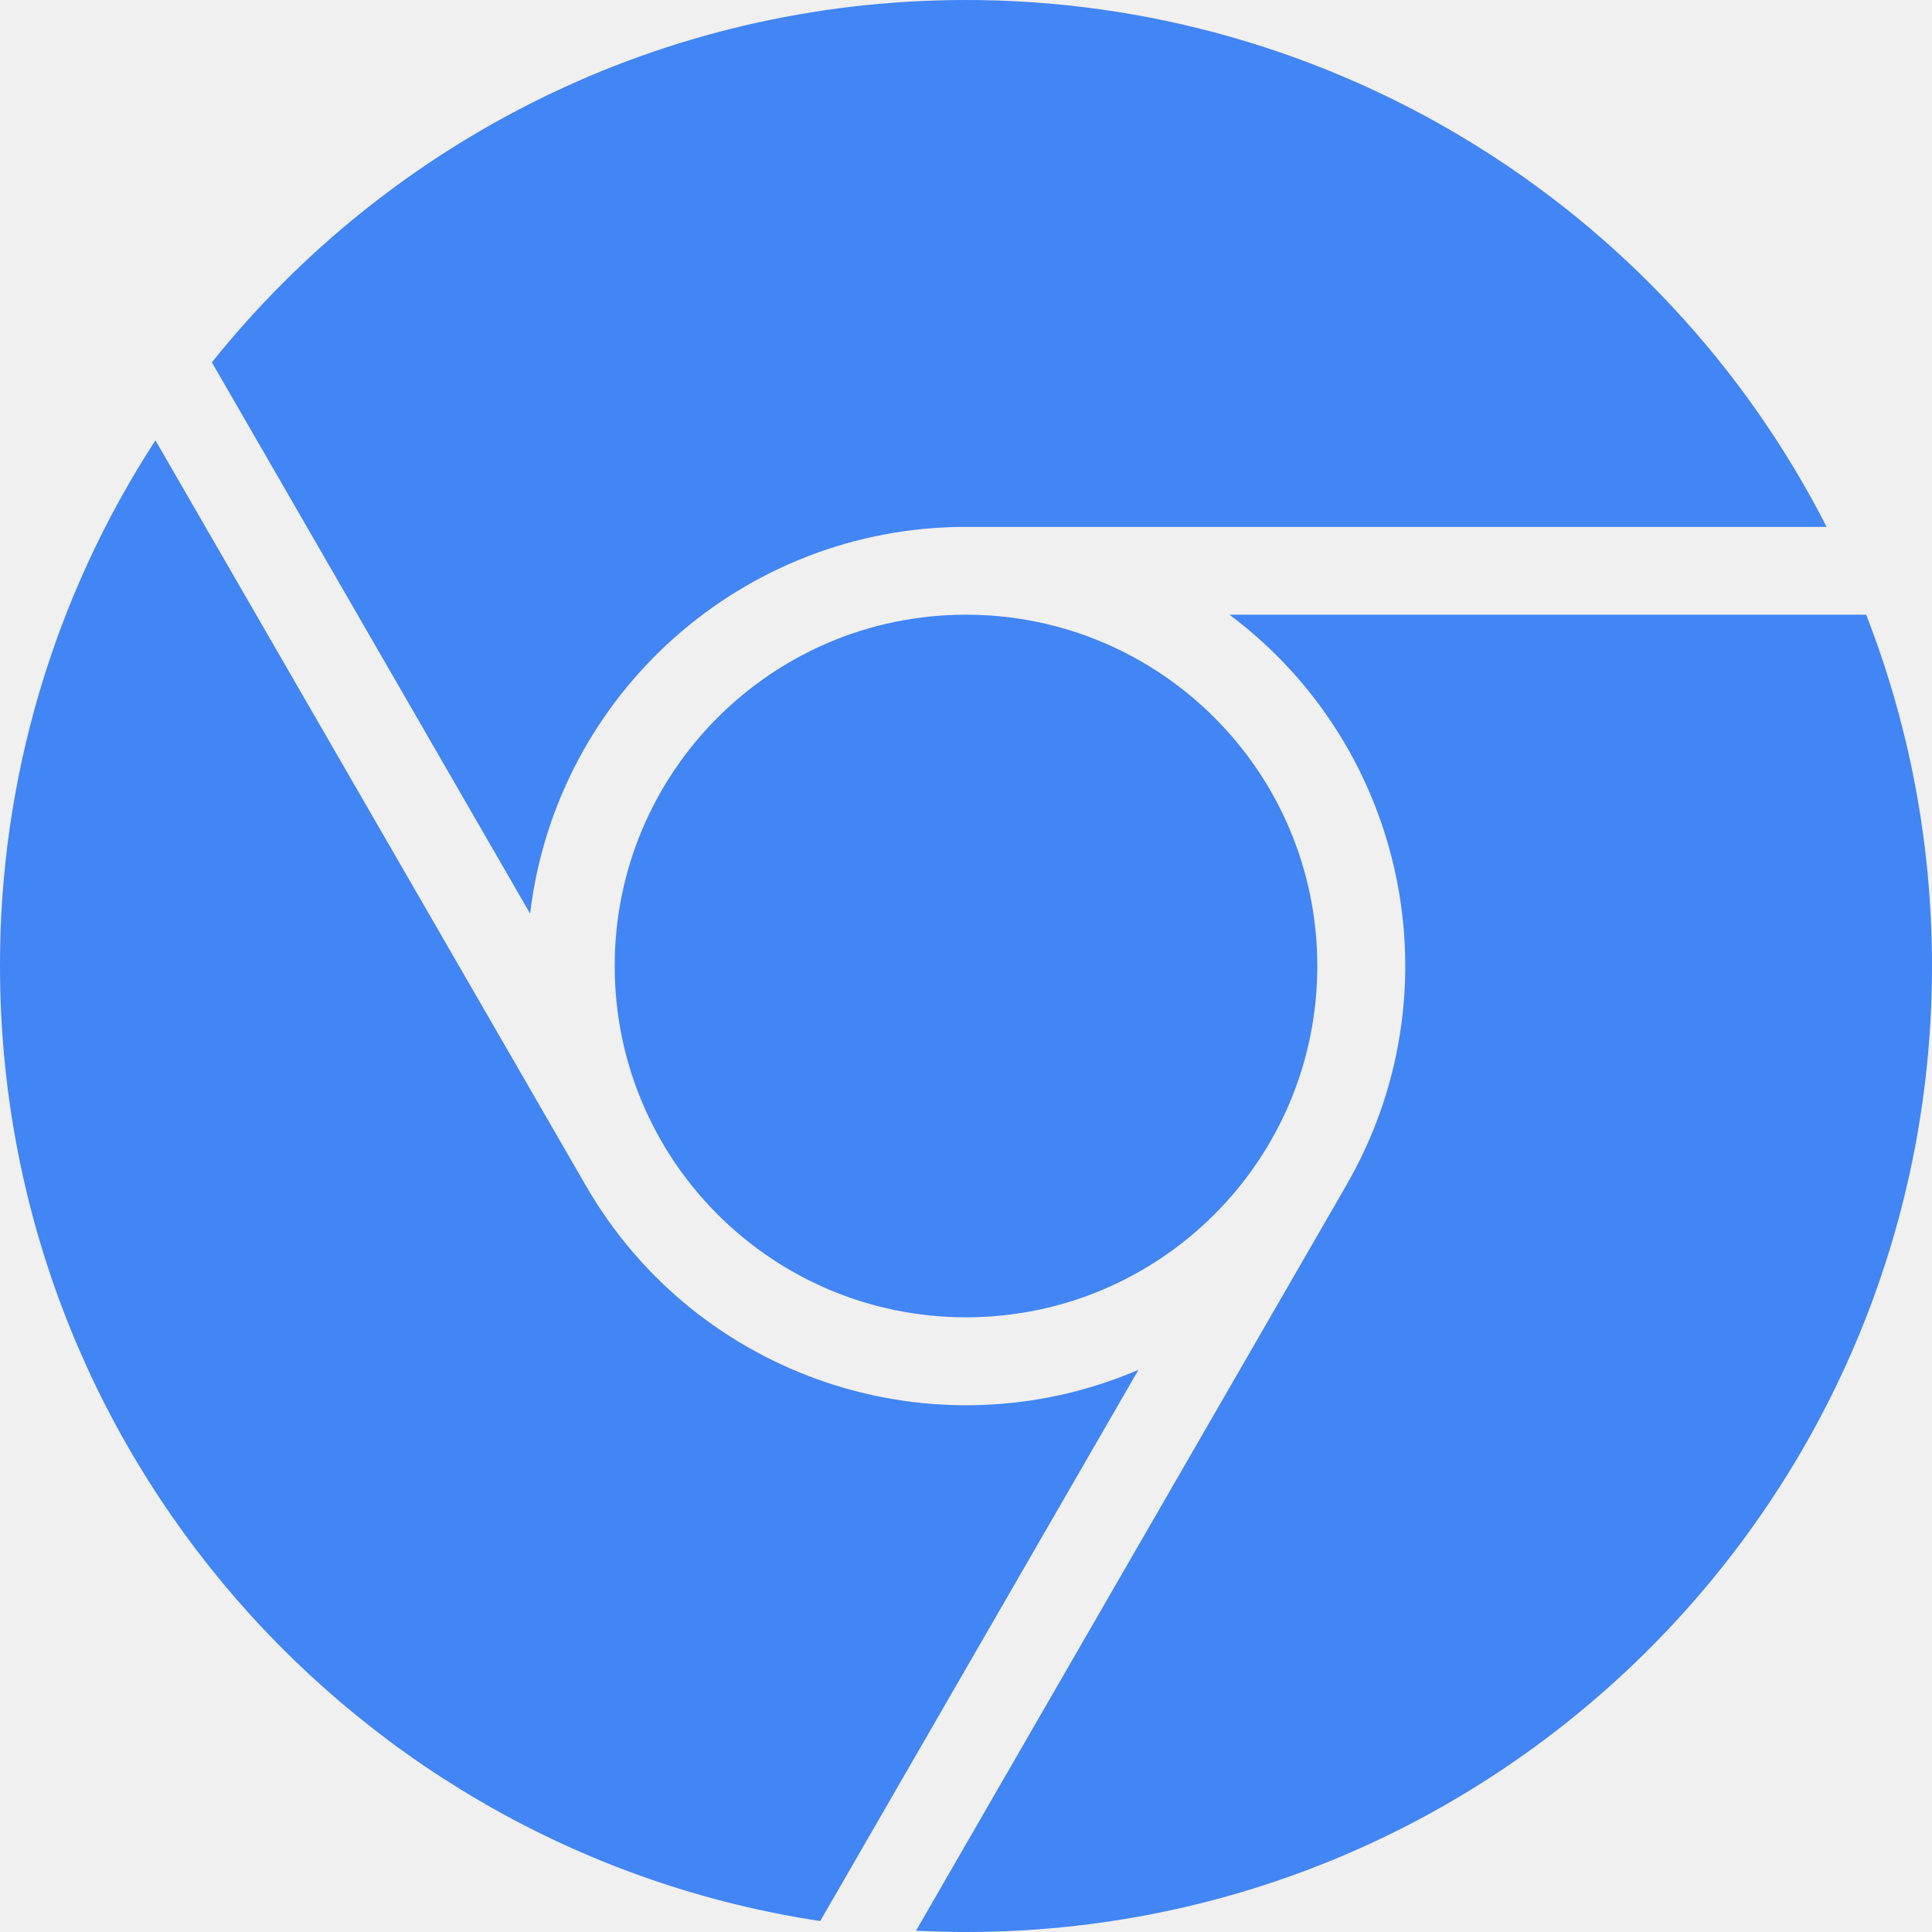
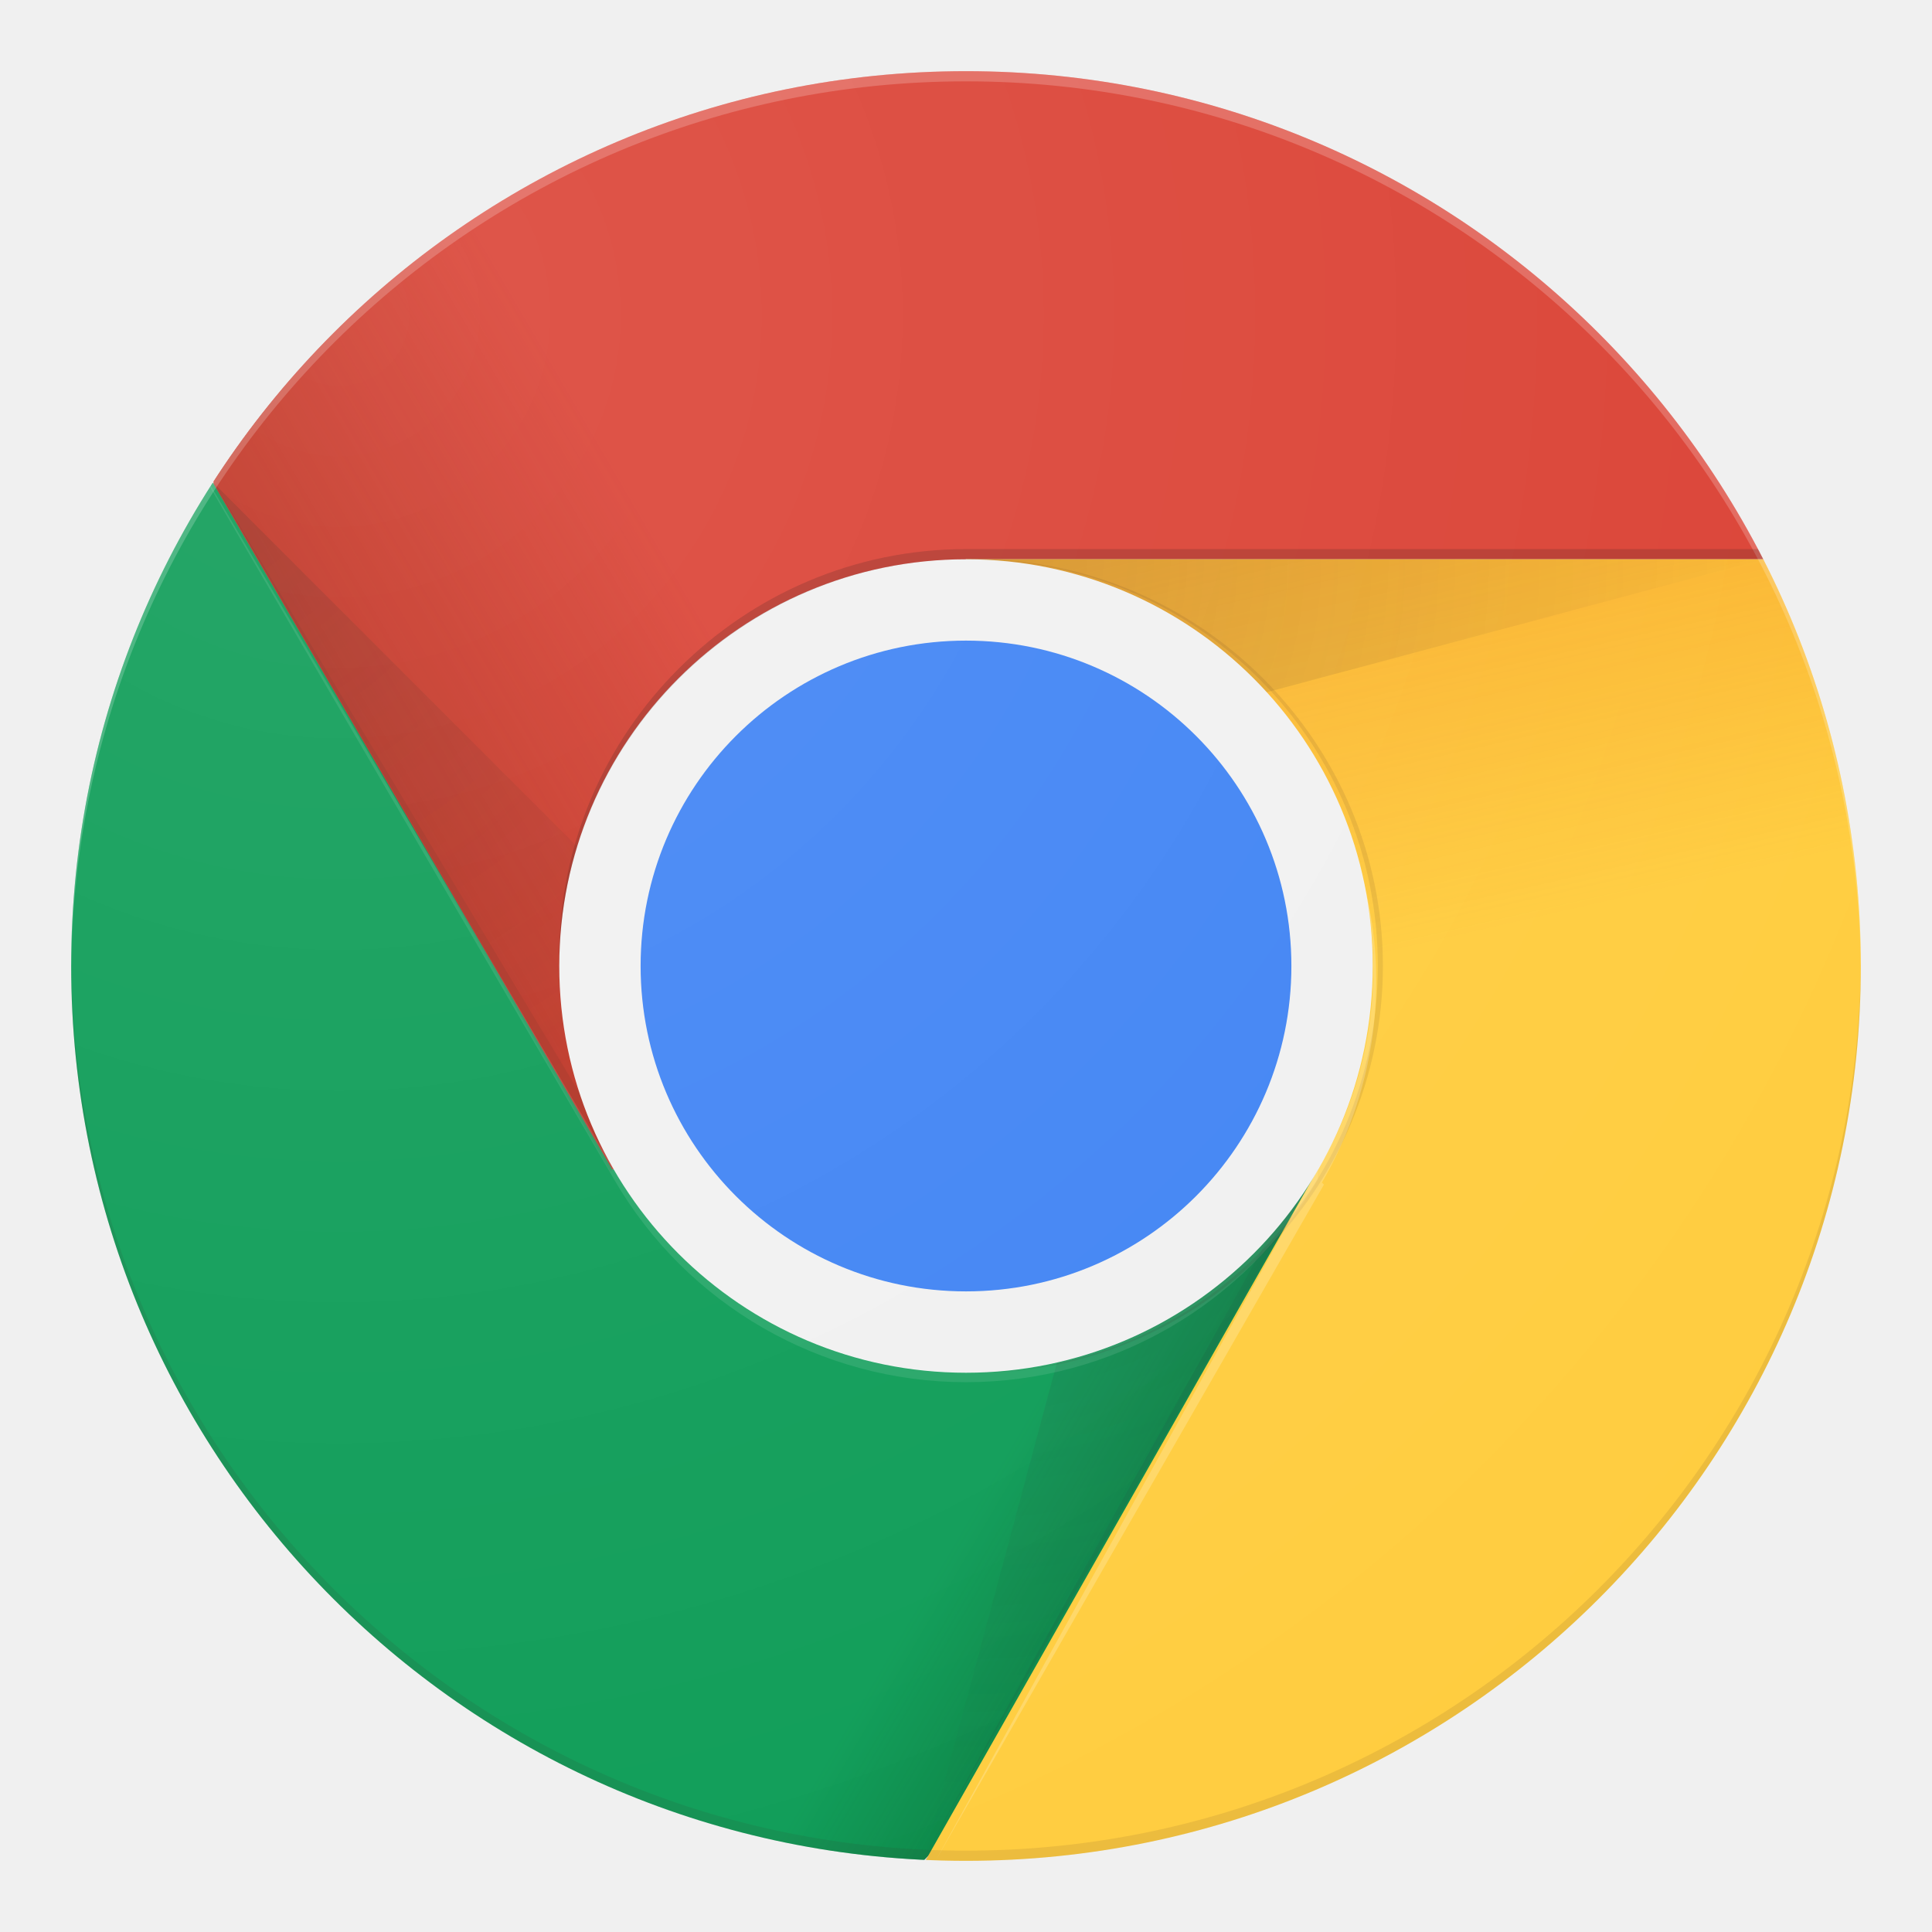
- <svg xmlns="http://www.w3.org/2000/svg" width="1em" height="1em" viewBox="0 0 24 24">
-   <path fill="#4285F4" d="M12 0C8.21 0 4.831 1.757 2.632 4.501l3.953 6.848A5.454 5.454 0 0 1 12 6.545h10.691A12 12 0 0 0 12 0M1.931 5.47A11.94 11.94 0 0 0 0 12c0 6.012 4.42 10.991 10.189 11.864l3.953-6.847a5.45 5.45 0 0 1-6.865-2.29zm13.342 2.166a5.446 5.446 0 0 1 1.45 7.09l.002.001h-.002l-5.344 9.257q.309.015.621.016c6.627 0 12-5.373 12-12c0-1.54-.29-3.011-.818-4.364zM12 16.364a4.364 4.364 0 1 1 0-8.728a4.364 4.364 0 0 1 0 8.728" />
+ <svg xmlns="http://www.w3.org/2000/svg" xmlns:xlink="http://www.w3.org/1999/xlink" width="64px" height="64px" viewBox="0 0 190 190" fill="none">
+   <g id="SVGRepo_bgCarrier" stroke-width="0" />
+   <g id="SVGRepo_tracerCarrier" stroke-linecap="round" stroke-linejoin="round" />
+   <g id="SVGRepo_iconCarrier">
+     <linearGradient id="d" x1="28.3" x2="80.8" y1="75" y2="44.4" gradientUnits="userSpaceOnUse">
+       <stop offset="0" stop-color="#a52714" stop-opacity=".6" />
+       <stop offset=".7" stop-color="#a52714" stop-opacity="0" />
+     </linearGradient>
+     <linearGradient id="f" x1="109.9" x2="51.5" y1="164.5" y2="130.3" gradientUnits="userSpaceOnUse">
+       <stop offset="0" stop-color="#055524" stop-opacity=".4" />
+       <stop offset=".3" stop-color="#055524" stop-opacity="0" />
+     </linearGradient>
+     <linearGradient id="h" x1="121.9" x2="136.6" y1="49.8" y2="114.1" gradientUnits="userSpaceOnUse">
+       <stop offset="0" stop-color="#ea6100" stop-opacity=".3" />
+       <stop offset=".7" stop-color="#ea6100" stop-opacity="0" />
+     </linearGradient>
+     <radialGradient id="a" cx="91.2" cy="55" r="84.1" gradientUnits="userSpaceOnUse">
+       <stop offset="0" stop-color="#3e2723" stop-opacity=".2" />
+       <stop offset="1" stop-color="#3e2723" stop-opacity="0" />
+     </radialGradient>
+     <radialGradient id="i" cx="20.9" cy="47.5" r="78" xlink:href="#a" />
+     <radialGradient id="j" cx="94.8" cy="95.1" r="87.9" gradientUnits="userSpaceOnUse">
+       <stop offset="0" stop-color="#263238" stop-opacity=".2" />
+       <stop offset="1" stop-color="#263238" stop-opacity="0" />
+     </radialGradient>
+     <radialGradient id="k" cx="33.3" cy="31" r="176.8" gradientUnits="userSpaceOnUse">
+       <stop offset="0" stop-color="#ffffff" stop-opacity=".1" />
+       <stop offset="1" stop-color="#ffffff" stop-opacity="0" />
+     </radialGradient>
+     <clipPath id="b">
+       <circle cx="95" cy="95" r="88" />
+     </clipPath>
+     <g clip-path="url(#b)">
+       <use fill="#db4437" xlink:href="#c" />
+       <use fill="url(#d)" xlink:href="#c" />
+       <use fill="#0f9d58" xlink:href="#e" />
+       <use fill="url(#f)" xlink:href="#e" />
+       <use fill="#ffcd40" xlink:href="#g" />
+       <use fill="url(#h)" xlink:href="#g" />
+       <g fill-opacity=".1">
+         <path fill="#3e2723" d="M61.3 114.7L21 47.4l39 67.8z" />
+         <path fill="#263238" d="M128.8 116.3l-.8-.4-37.3 67 38.3-67z" />
+       </g>
+       <path id="e" d="M7 183h83.8l39-39v-29H60.2L7 23.5z" />
+       <path id="g" d="M95 55l34.6 60L91 183h92V55z" />
+       <path id="c" d="M21 7v108h39.4L95 55h88V7z" />
+       <path fill="url(#a)" d="M95 55v21l78.4-21z" />
+       <path fill="url(#i)" d="M21 47.5l57.2 57.2L60.4 115z" />
+       <path fill="url(#j)" d="M90.8 183l21-78.3 17.8 10.3z" />
+       <circle cx="95" cy="95" r="40" fill="#f1f1f1" />
+       <circle cx="95" cy="95" r="32" fill="#4285f4" />
+       <circle cx="95" cy="95" r="88" fill="url(#k)" />
+       <g fill="#3e2723" fill-opacity=".1">
+         <path fill="#ffffff" d="M129.6 115a40 40 0 01-69.2 0L7 24.5 60.4 116a40 40 0 0069.2 0z" />
+         <path d="M96 55h-.5a40 40 0 110 80h.5c22 0 40-18 40-40s-18-40-40-40zm-1 127a88 88 0 0088-87.5v.5A88 88 0 017 95v-.5A88 88 0 0095 182z" />
+         <g fill-opacity=".2">
+           <path fill="#ffffff" d="M130 116.3a39.3 39.3 0 003.4-32 38 38 0 01-3.8 30.7L92 183l38.2-66.5zM95 8a88 88 0 0188 87.5V95A88 88 0 007 95v.5A88 88 0 0195 8z" />
+           <path d="M95 54c-22 0-40 18-40 40v1c0-22 18-40 40-40h88v-1z" />
+         </g>
+       </g>
+     </g>
+   </g>
</svg>
